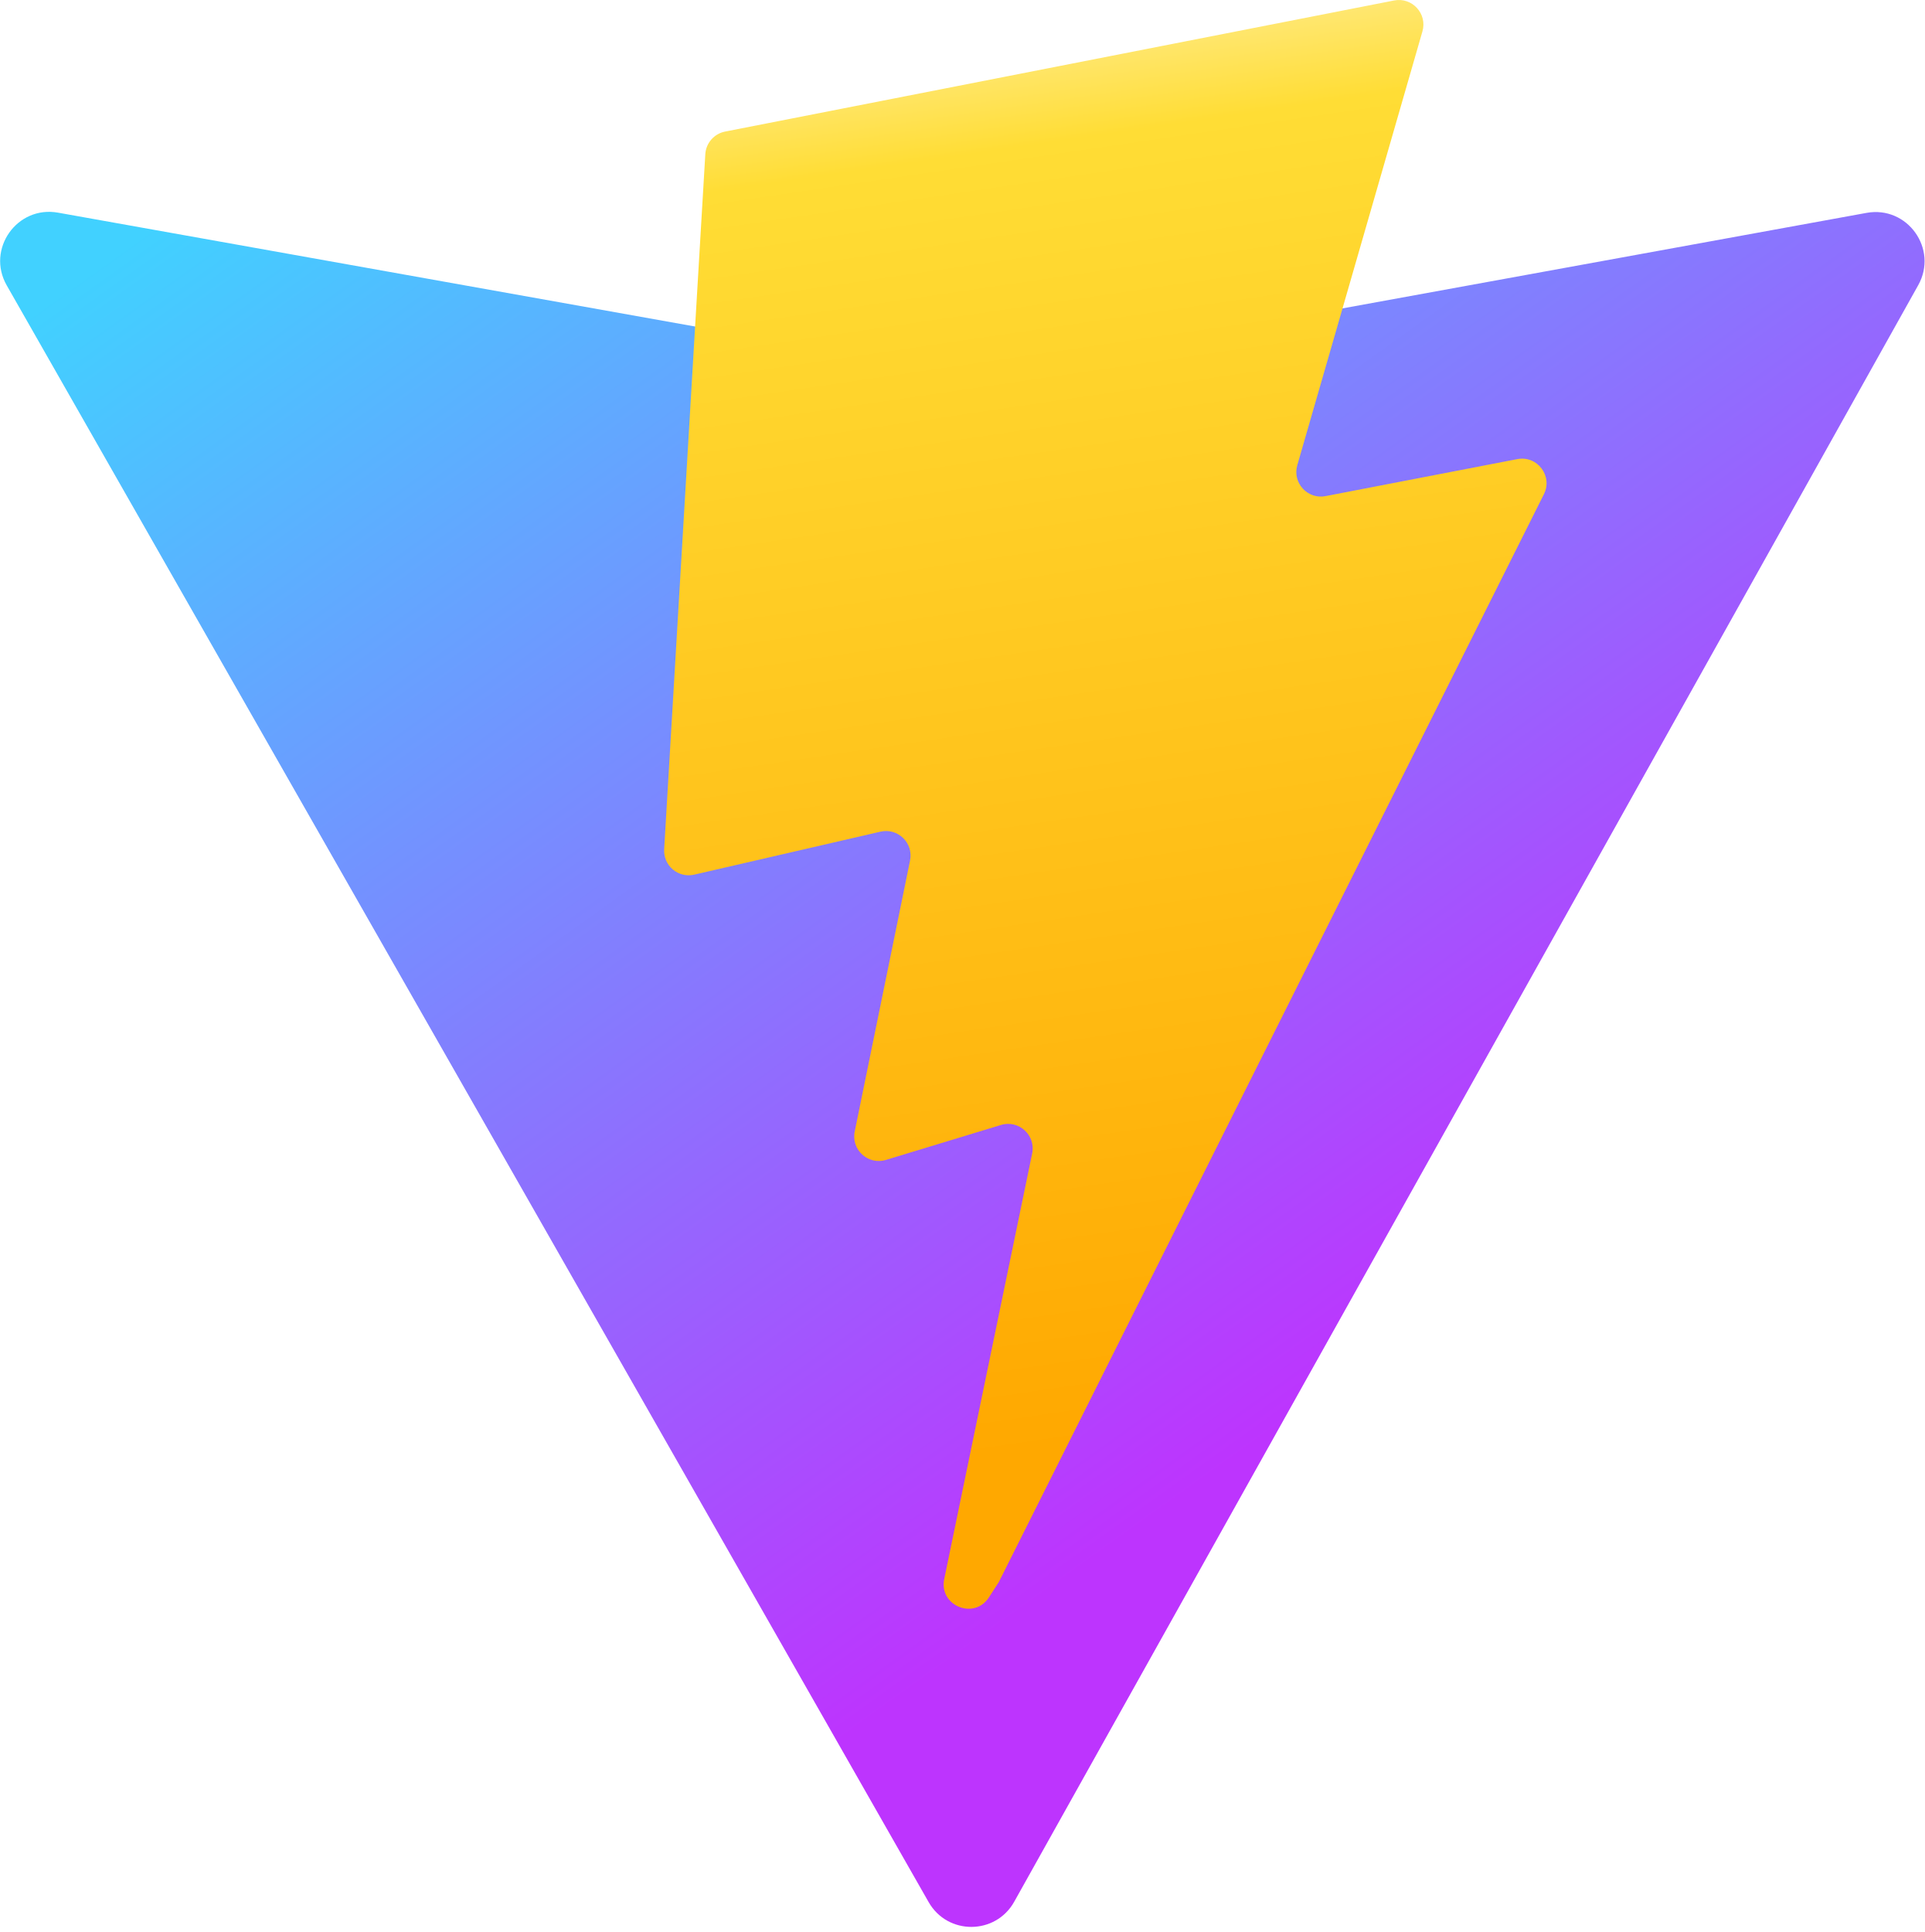
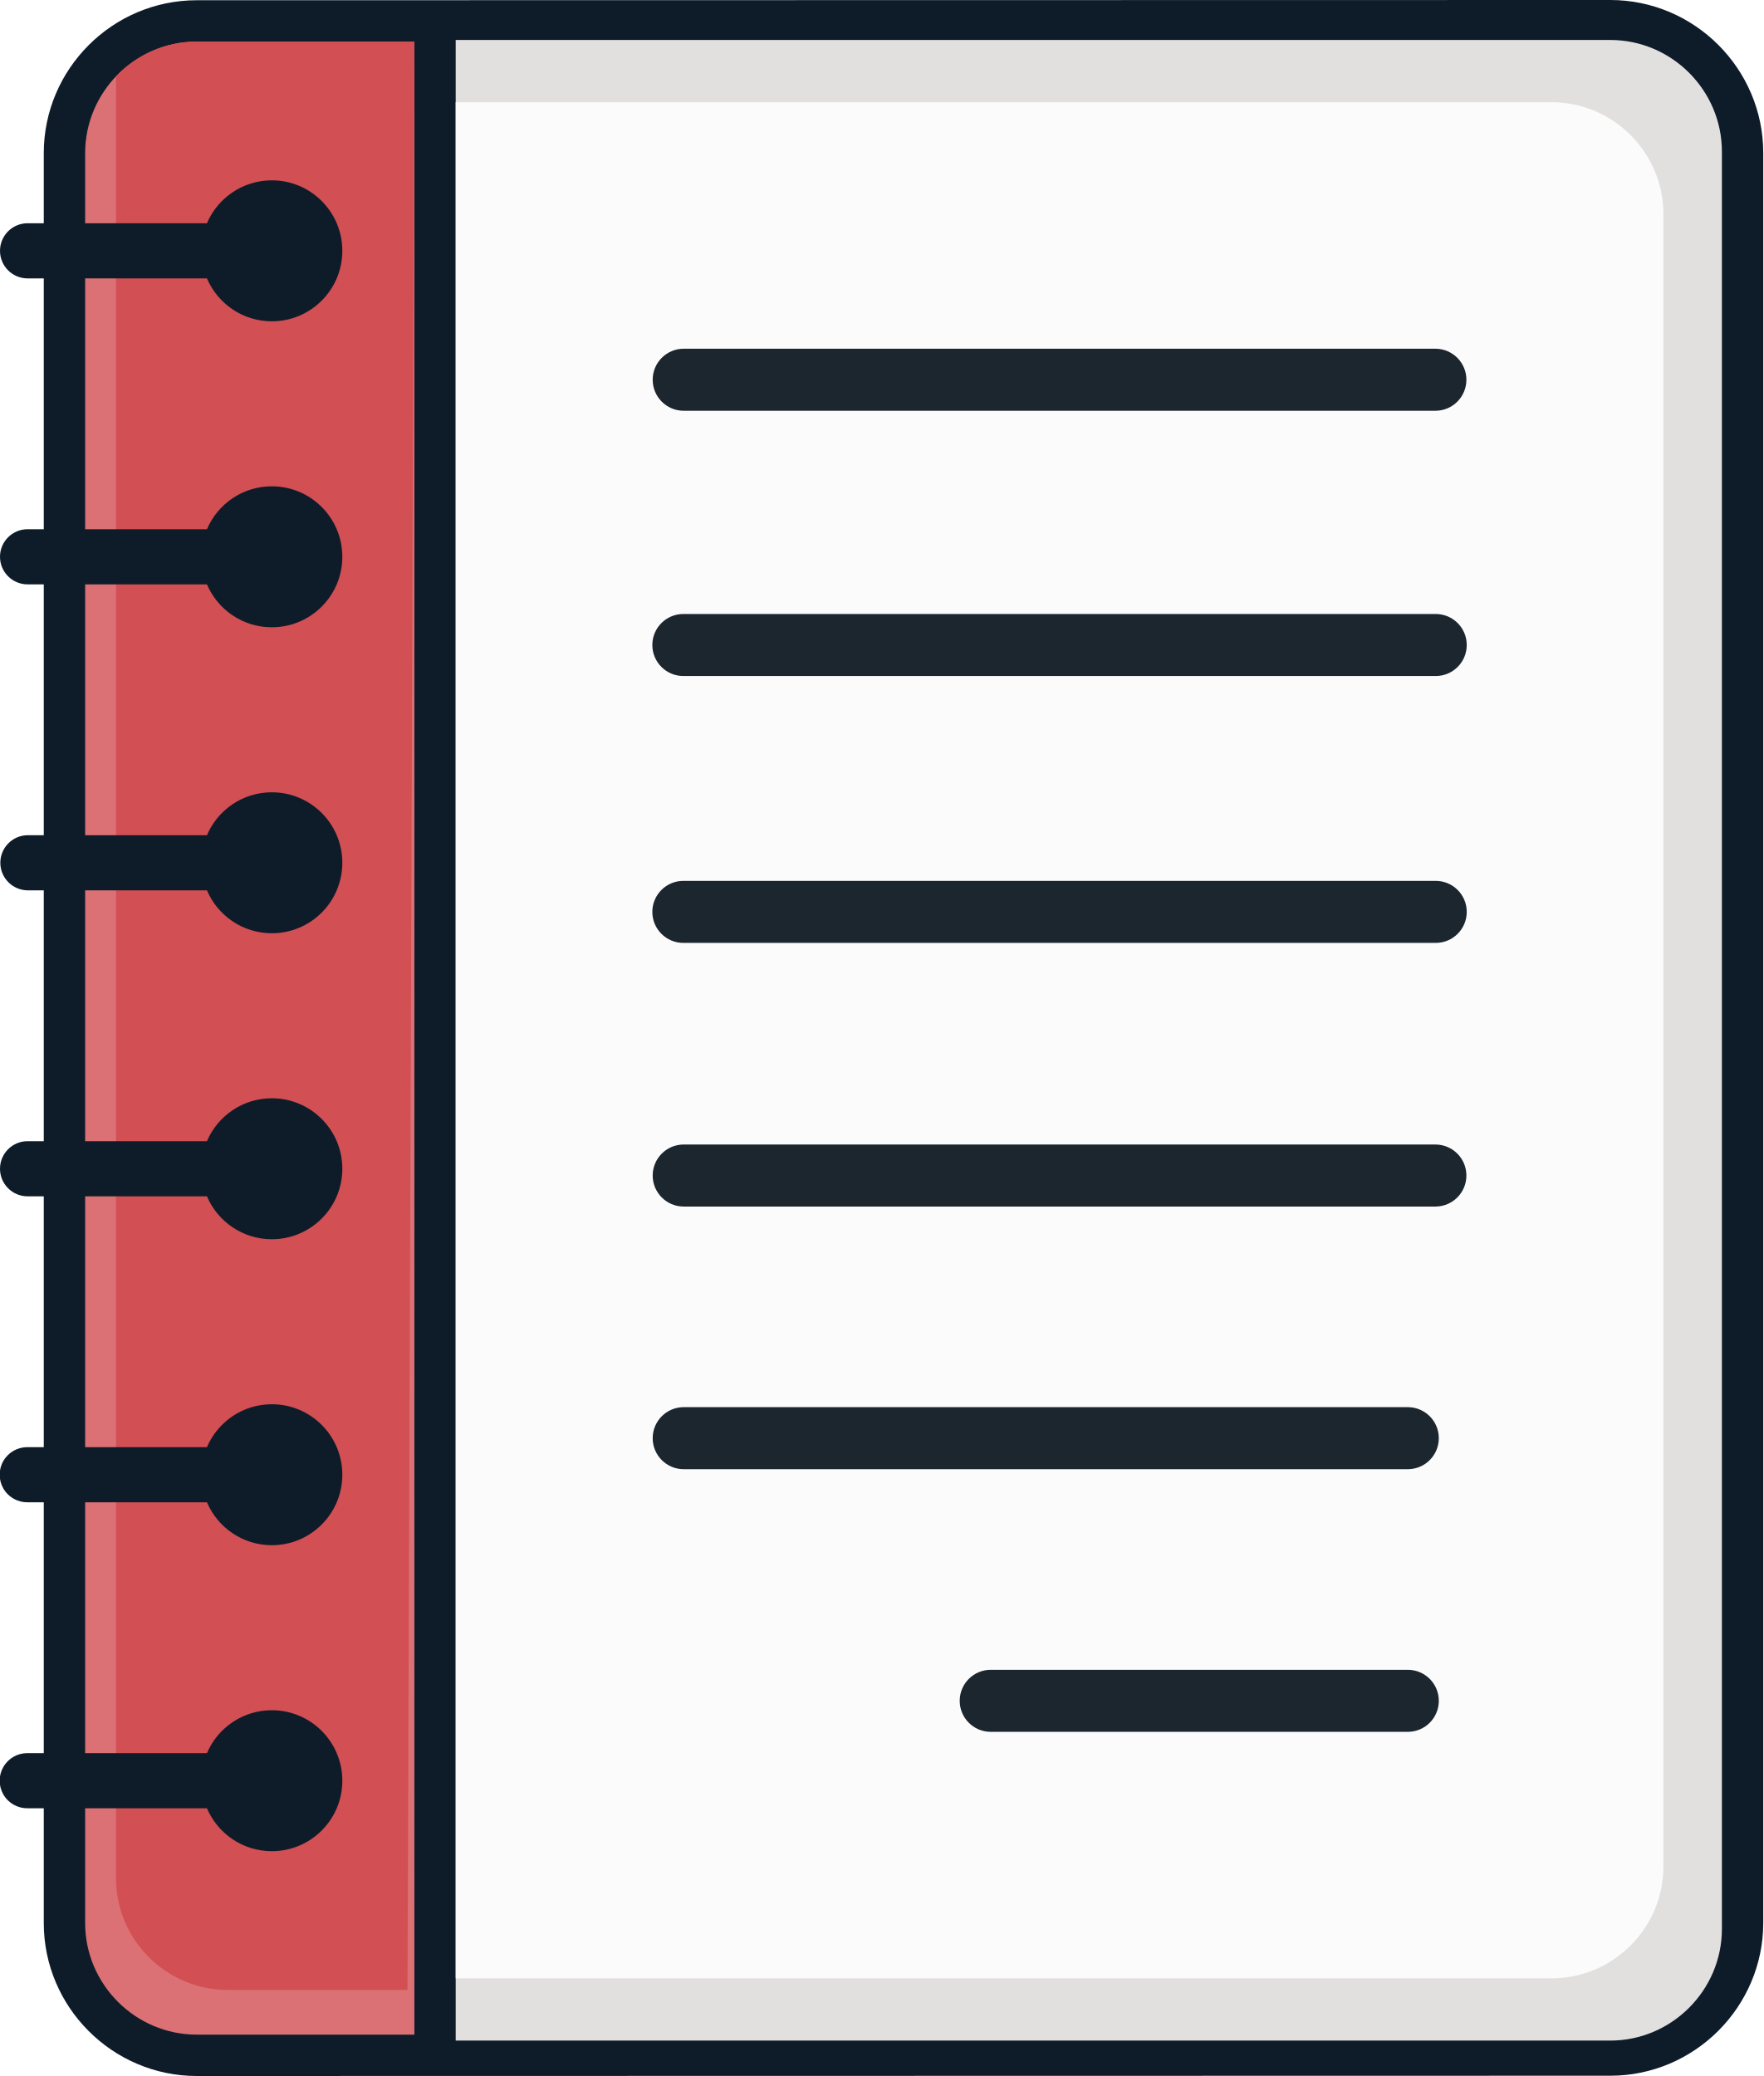
- <svg xmlns="http://www.w3.org/2000/svg" aria-hidden="true" role="img" class="iconify iconify--logos" width="31.88" height="32" preserveAspectRatio="xMidYMid meet" viewBox="0 0 256 257">
-   <defs>
-     <linearGradient id="IconifyId1813088fe1fbc01fb466" x1="-.828%" x2="57.636%" y1="7.652%" y2="78.411%">
-       <stop offset="0%" stop-color="#41D1FF" />
-       <stop offset="100%" stop-color="#BD34FE" />
-     </linearGradient>
-     <linearGradient id="IconifyId1813088fe1fbc01fb467" x1="43.376%" x2="50.316%" y1="2.242%" y2="89.03%">
-       <stop offset="0%" stop-color="#FFEA83" />
-       <stop offset="8.333%" stop-color="#FFDD35" />
-       <stop offset="100%" stop-color="#FFA800" />
-     </linearGradient>
-   </defs>
-   <path fill="url(#IconifyId1813088fe1fbc01fb466)" d="M255.153 37.938L134.897 252.976c-2.483 4.44-8.862 4.466-11.382.048L.875 37.958c-2.746-4.814 1.371-10.646 6.827-9.67l120.385 21.517a6.537 6.537 0 0 0 2.322-.004l117.867-21.483c5.438-.991 9.574 4.796 6.877 9.62Z" />
-   <path fill="url(#IconifyId1813088fe1fbc01fb467)" d="M185.432.063L96.44 17.501a3.268 3.268 0 0 0-2.634 3.014l-5.474 92.456a3.268 3.268 0 0 0 3.997 3.378l24.777-5.718c2.318-.535 4.413 1.507 3.936 3.838l-7.361 36.047c-.495 2.426 1.782 4.5 4.151 3.78l15.304-4.649c2.372-.72 4.652 1.36 4.15 3.788l-11.698 56.621c-.732 3.542 3.979 5.473 5.943 2.437l1.313-2.028l72.516-144.72c1.215-2.423-.88-5.186-3.54-4.672l-25.505 4.922c-2.396.462-4.435-1.77-3.759-4.114l16.646-57.705c.677-2.35-1.37-4.583-3.769-4.113Z" />
+ <svg xmlns="http://www.w3.org/2000/svg" shape-rendering="geometricPrecision" text-rendering="geometricPrecision" image-rendering="optimizeQuality" fill-rule="evenodd" clip-rule="evenodd" viewBox="0 0 435 512.221">
+   <path fill="#0E1C2A" fill-rule="nonzero" d="M397.263 0C418.028 0 435 16.975 435 37.739v436.678c0 10.377-4.25 19.816-11.086 26.652-6.837 6.836-16.275 11.085-26.651 11.085-116.243 0-232.484.067-348.725.067-20.767 0-37.739-16.971-37.739-37.739V37.798C10.799 17.021 27.761.059 48.538.059 164.778.059 281.022 0 397.263 0z" />
+   <path fill="#E2E0DF" d="M112.422 9.864h284.841c15.142 0 27.532 12.413 27.532 27.535v438.552c0 15.121-12.413 27.532-27.532 27.532H112.422V9.864z" />
+   <path fill="#FCFBFC" d="M410.36 301.188v159.399c0 15.103-12.431 27.534-27.534 27.534H112.422V25.226h270.404c15.107 0 27.534 12.431 27.534 27.534v248.428z" />
+   <path fill="#DB7174" d="M21.004 37.798v436.684c0 15.144 12.408 27.534 27.534 27.534h53.69V10.264h-53.69c-15.144 0-27.534 12.39-27.534 27.534z" />
+   <path fill="#D24F54" d="M100.527 490.982l1.701-480.718h-53.69c-7.811 0-14.889 3.296-19.912 8.567v444.618c0 15.144 12.408 27.533 27.533 27.533h44.368z" />
+   <path fill="#0E1C2A" fill-rule="nonzero" d="M51.054 68.69H6.804a6.804 6.804 0 010-13.608h44.25c2.649-6.222 8.818-10.586 16.008-10.586 9.605 0 17.391 7.785 17.391 17.39 0 9.604-7.786 17.39-17.391 17.39-7.19 0-13.359-4.364-16.008-10.586zm0 377.475c2.649 6.223 8.818 10.587 16.008 10.587 9.605 0 17.391-7.786 17.391-17.39 0-9.605-7.786-17.391-17.391-17.391-7.19 0-13.359 4.364-16.008 10.587H6.804a6.804 6.804 0 100 13.607h44.25zm0-75.495c2.649 6.223 8.819 10.586 16.008 10.586 9.605 0 17.391-7.786 17.391-17.39 0-9.604-7.786-17.391-17.391-17.391-7.19 0-13.361 4.364-16.008 10.588H6.804a6.804 6.804 0 100 13.607h44.25zm0-75.495c2.649 6.223 8.818 10.587 16.008 10.587 9.605 0 17.391-7.786 17.391-17.391 0-9.604-7.786-17.39-17.391-17.39-7.19 0-13.359 4.364-16.008 10.587H6.804a6.803 6.803 0 100 13.607h44.25zm0-75.496c2.649 6.223 8.818 10.587 16.008 10.587 9.605 0 17.391-7.786 17.391-17.39 0-9.604-7.786-17.391-17.391-17.391-7.19 0-13.359 4.365-16.008 10.587H6.804a6.804 6.804 0 000 13.607h44.25zm0-75.494c2.649 6.222 8.818 10.586 16.008 10.586 9.605 0 17.391-7.786 17.391-17.39 0-9.605-7.786-17.391-17.391-17.391-7.19 0-13.359 4.365-16.008 10.587H6.804a6.804 6.804 0 100 13.608h44.25z" />
+   <path fill="#1C262E" fill-rule="nonzero" d="M168.586 297.698a7.654 7.654 0 010-15.307h185.611a7.654 7.654 0 010 15.307H168.586zm0-196.349a7.654 7.654 0 010-15.307h185.611a7.654 7.654 0 010 15.307H168.586zm0 65.449a7.653 7.653 0 110-15.306h185.611a7.653 7.653 0 010 15.306H168.586zm0 65.85a7.653 7.653 0 110-15.306h185.611a7.653 7.653 0 010 15.306H168.586zm75.744 194.657a7.654 7.654 0 010-15.307h103.062a7.654 7.654 0 010 15.307H244.33zm-75.744-64.804a7.654 7.654 0 010-15.307h178.806a7.654 7.654 0 010 15.307H168.586z" />
</svg>
